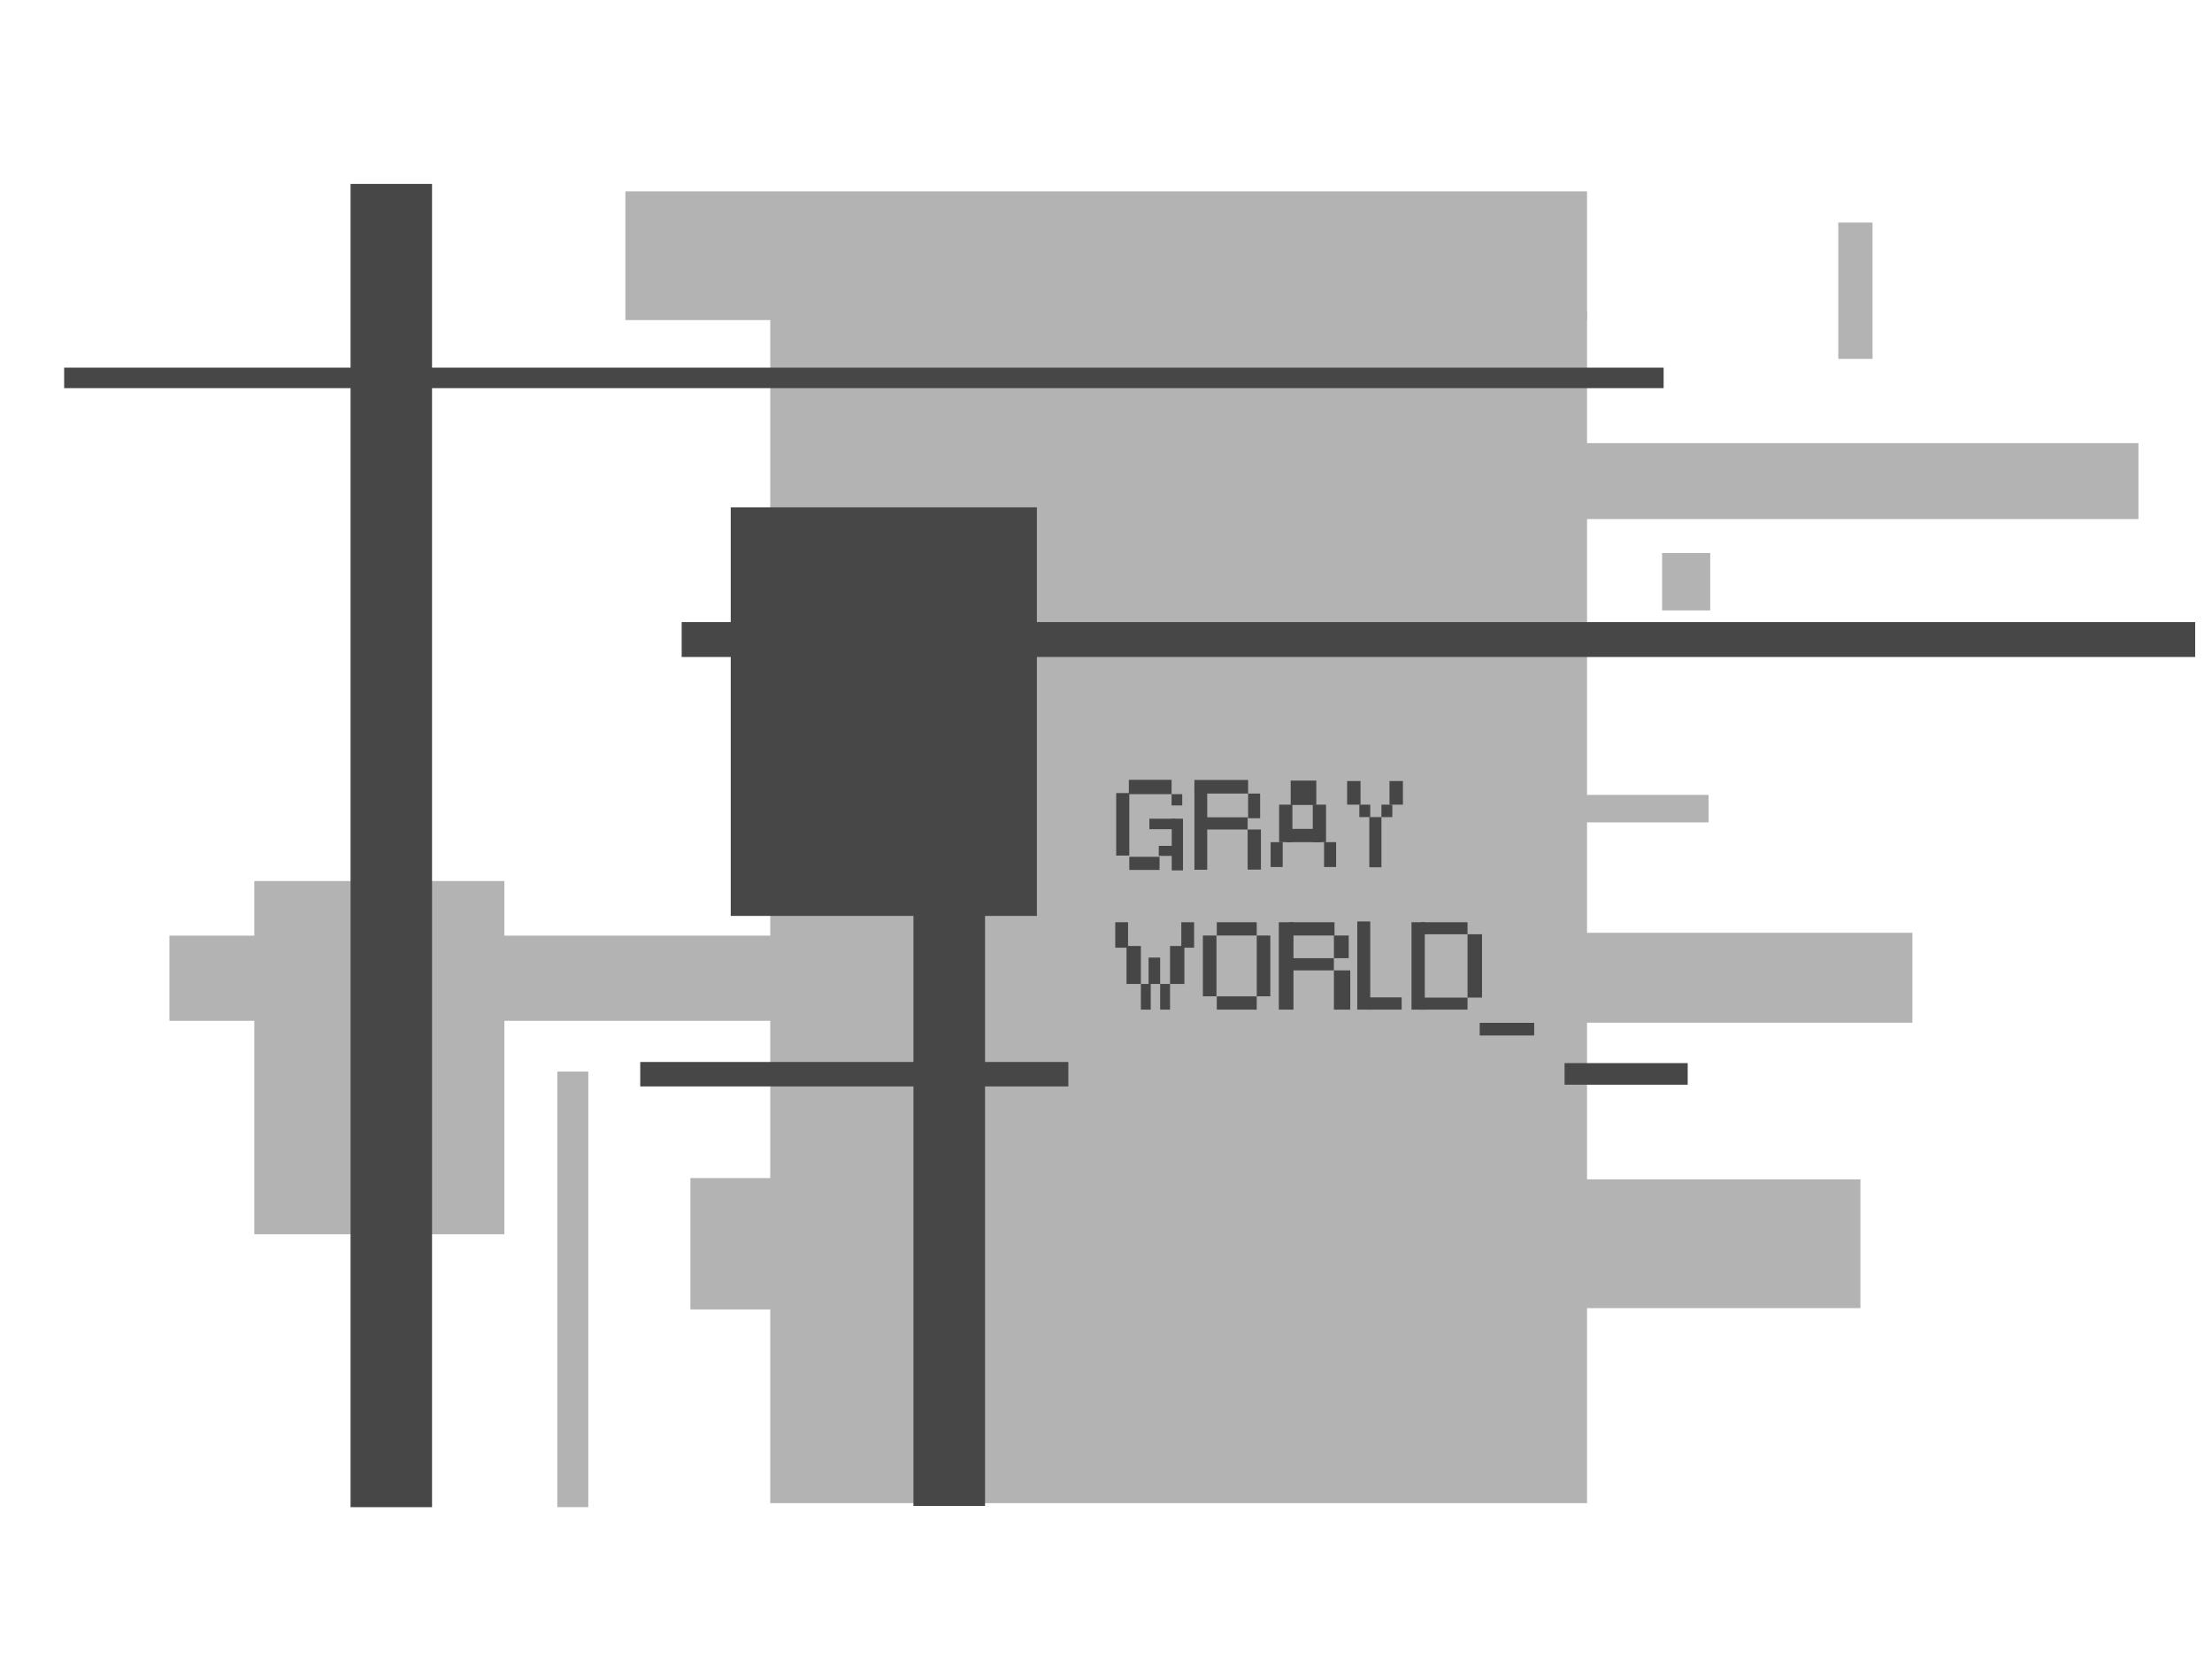
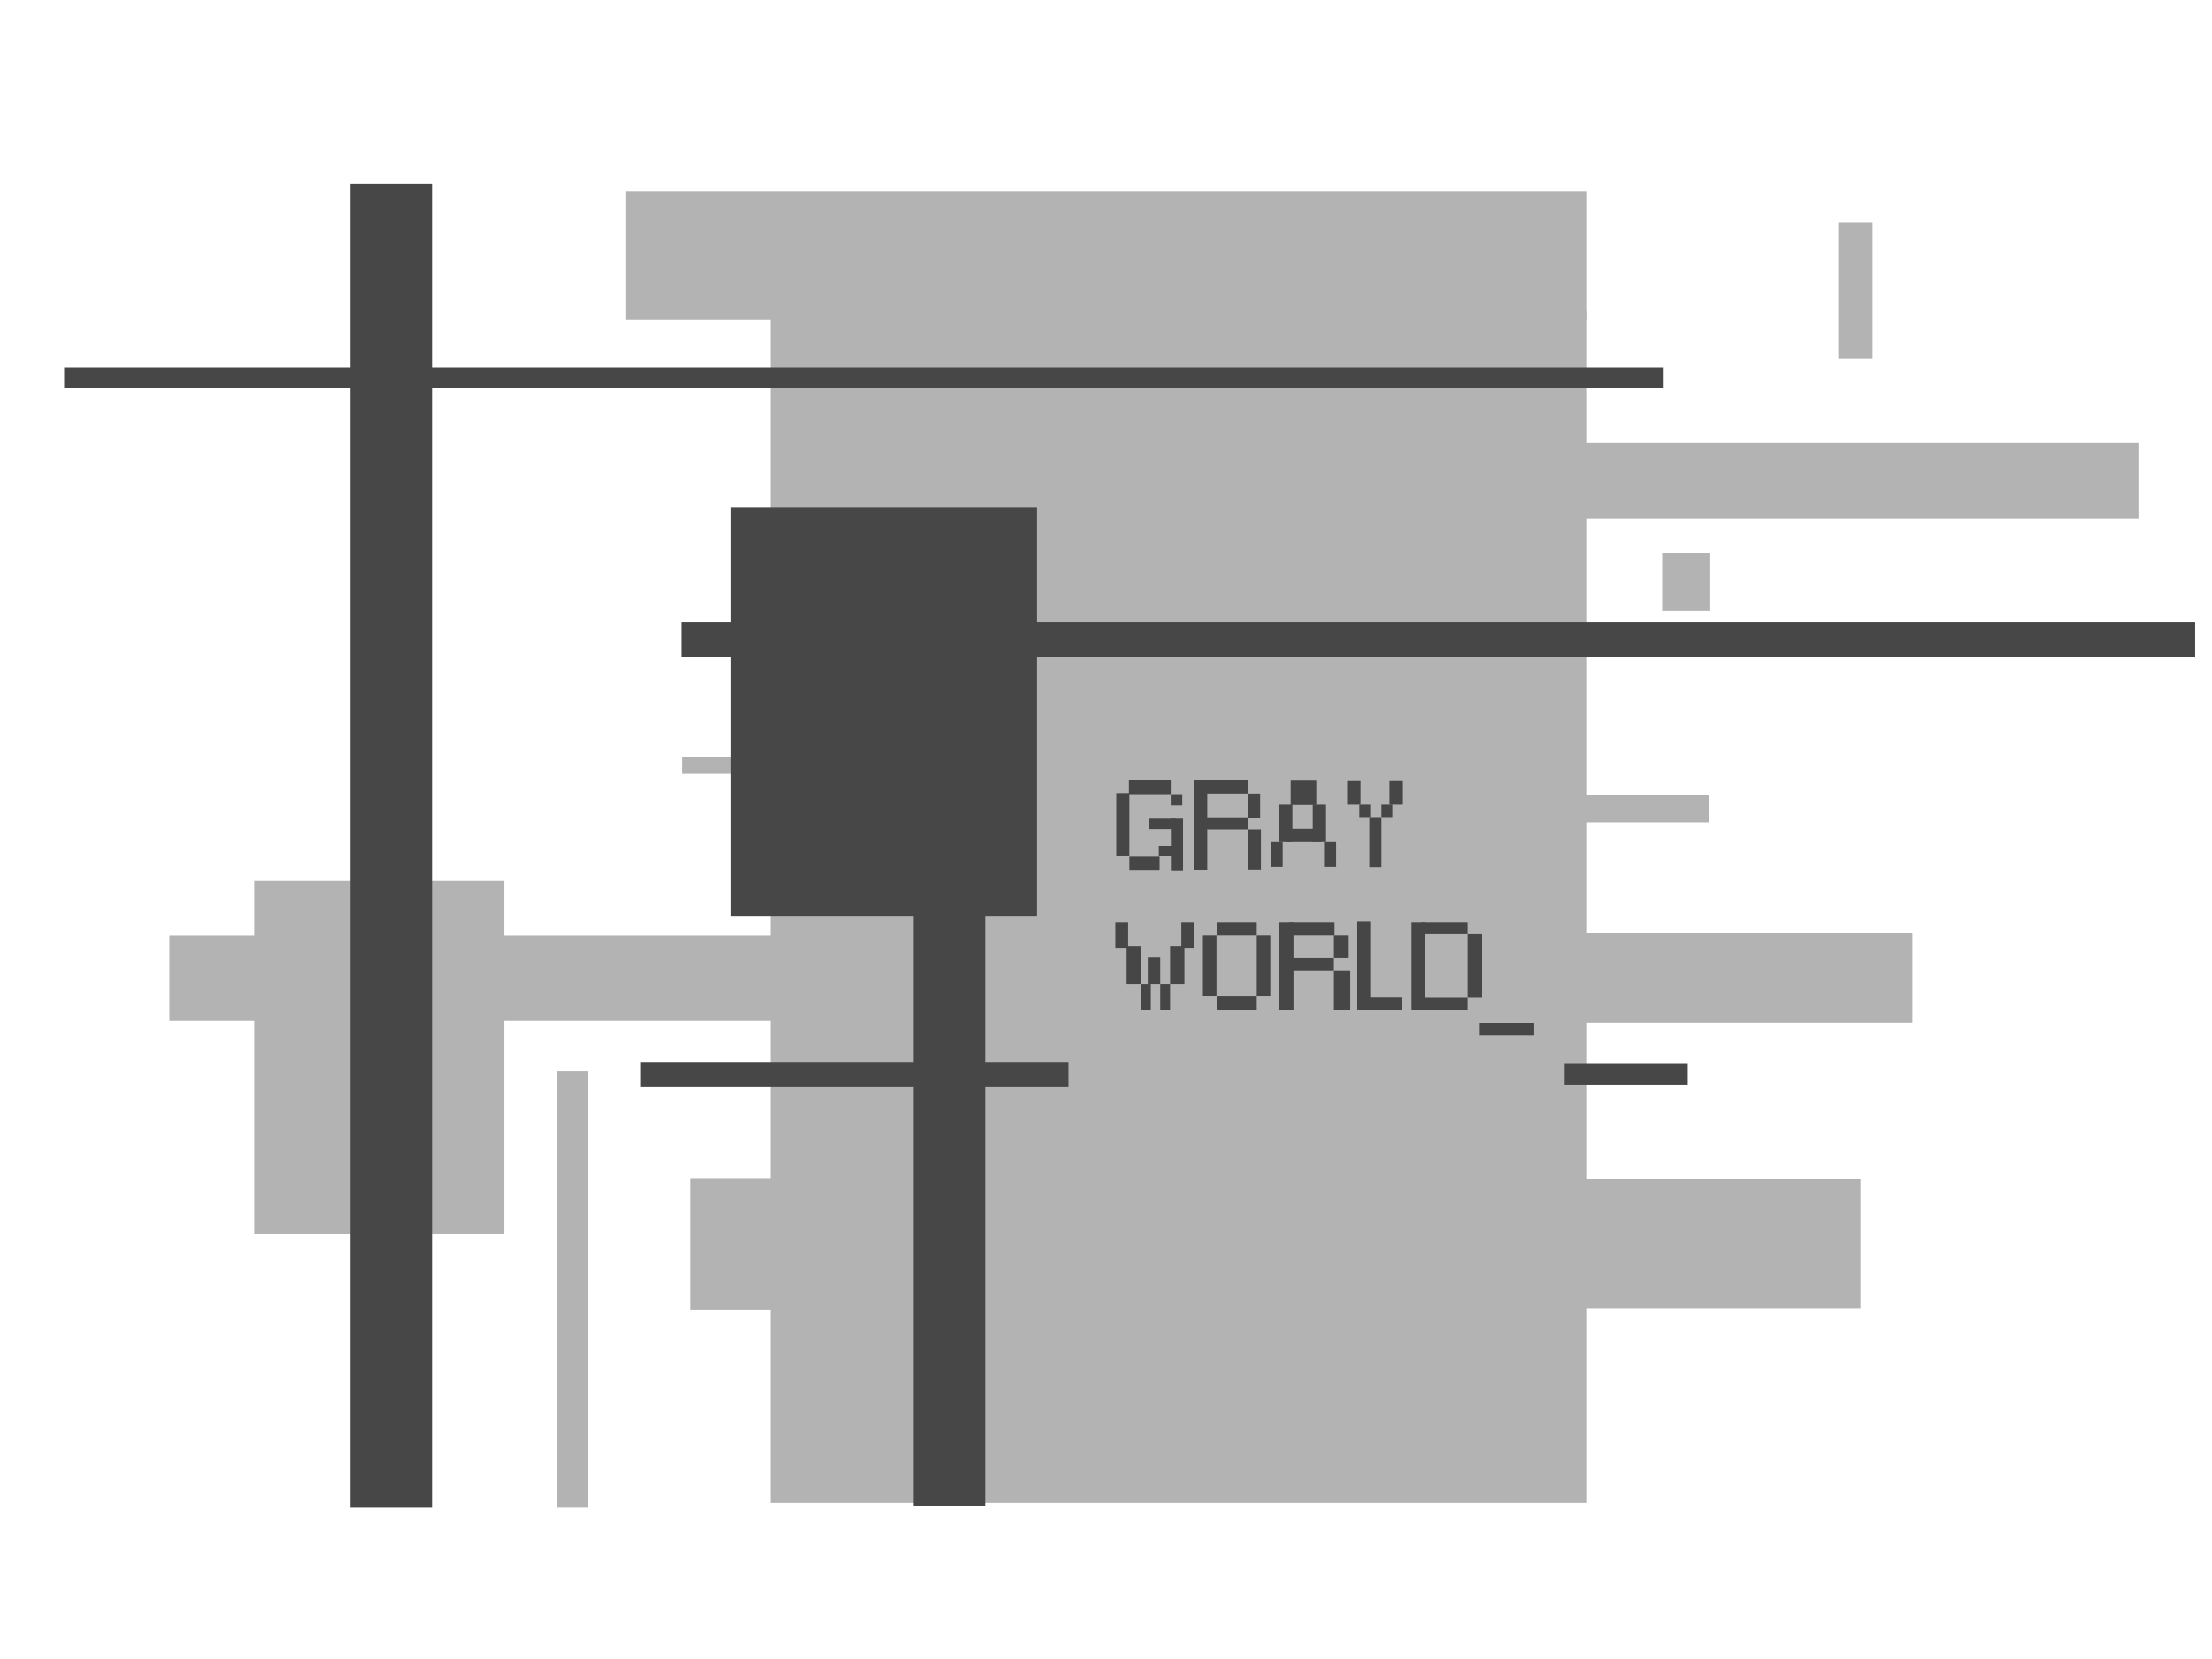
<svg xmlns="http://www.w3.org/2000/svg" id="svg8" version="1.1" viewBox="0 0 169.333 127" height="480" width="640">
  <defs id="defs2" />
-   <g id="layer5">
+   <g id="layer5" style="display:inline">
    <rect y="2.8421709e-14" x="-8.8817842e-16" height="127" width="169.333" id="rect1092" style="opacity:1;fill:#ffffff;fill-opacity:1;stroke:none;stroke-width:8.179;stroke-miterlimit:4;stroke-dasharray:none;stroke-opacity:1" />
  </g>
  <g style="display:inline" id="layer3">
    <rect y="71.626" x="12.969" height="6.52" width="46.299" id="rect844" style="opacity:1;fill:#b3b3b3;fill-opacity:1;stroke:none;stroke-width:1.682;stroke-miterlimit:4;stroke-dasharray:none;stroke-opacity:1" />
    <rect y="67.445" x="19.466" height="27.041" width="19.145" id="rect846" style="opacity:1;fill:#b3b3b3;fill-opacity:1;stroke:none;stroke-width:1.339;stroke-miterlimit:4;stroke-dasharray:none;stroke-opacity:1" />
    <rect y="90.184" x="52.853" height="10.056" width="12.428" id="rect848" style="opacity:1;fill:#b3b3b3;fill-opacity:1;stroke:none;stroke-width:0.663;stroke-miterlimit:4;stroke-dasharray:none;stroke-opacity:1" />
    <rect y="23.836" x="58.964" height="91.234" width="62.527" id="rect850" style="opacity:1;fill:#b3b3b3;fill-opacity:1;stroke:none;stroke-width:3.979;stroke-miterlimit:4;stroke-dasharray:none;stroke-opacity:1" />
    <rect y="60.851" x="121.24" height="2.105" width="9.555" id="rect852" style="opacity:1;fill:#b3b3b3;fill-opacity:1;stroke:none;stroke-width:0.545;stroke-miterlimit:4;stroke-dasharray:none;stroke-opacity:1" />
    <rect y="71.408" x="121.274" height="6.882" width="25.123" id="rect854" style="opacity:1;fill:#b3b3b3;fill-opacity:1;stroke:none;stroke-width:0.642;stroke-miterlimit:4;stroke-dasharray:none;stroke-opacity:1" />
    <rect y="90.284" x="120.973" height="9.856" width="21.448" id="rect856" style="opacity:1;fill:#b3b3b3;fill-opacity:1;stroke:none;stroke-width:1.046;stroke-miterlimit:4;stroke-dasharray:none;stroke-opacity:1" />
    <rect y="14.652" x="47.875" height="9.85" width="73.615" id="rect858" style="opacity:1;fill:#b3b3b3;fill-opacity:1;stroke:none;stroke-width:2.254;stroke-miterlimit:4;stroke-dasharray:none;stroke-opacity:1" />
    <rect y="17.033" x="140.725" height="10.442" width="2.622" id="rect860" style="opacity:1;fill:#b3b3b3;fill-opacity:1;stroke:none;stroke-width:0.757;stroke-miterlimit:4;stroke-dasharray:none;stroke-opacity:1" />
    <rect y="82.032" x="42.663" height="33.342" width="2.372" id="rect862" style="opacity:1;fill:#b3b3b3;fill-opacity:1;stroke:none;stroke-width:0.982;stroke-miterlimit:4;stroke-dasharray:none;stroke-opacity:1" />
    <rect y="42.333" x="127.236" height="4.394" width="3.685" id="rect864" style="opacity:1;fill:#b3b3b3;fill-opacity:1;stroke:none;stroke-width:0.535;stroke-miterlimit:4;stroke-dasharray:none;stroke-opacity:1" />
    <rect y="33.923" x="118.801" height="5.813" width="44.901" id="rect866" style="opacity:1;fill:#b3b3b3;fill-opacity:1;stroke:none;stroke-width:1.079;stroke-miterlimit:4;stroke-dasharray:none;stroke-opacity:1" />
+     <rect y="57.973" x="52.23" height="1.266" width="4.749" id="rect866-1" style="display:inline;opacity:1;fill:#b3b3b3;fill-opacity:1;stroke:none;stroke-width:0.164;stroke-miterlimit:4;stroke-dasharray:none;stroke-opacity:1" />
  </g>
  <g style="display:inline" id="layer2">
    <rect y="14.08" x="26.836" height="101.298" width="6.237" id="rect829" style="opacity:1;fill:#474747;fill-opacity:1;stroke:none;stroke-width:0.518;stroke-miterlimit:4;stroke-dasharray:none;stroke-opacity:1" />
    <rect y="38.837" x="55.94" height="31.278" width="23.435" id="rect831" style="opacity:1;fill:#474747;fill-opacity:1;stroke:none;stroke-width:0.783;stroke-miterlimit:4;stroke-dasharray:none;stroke-opacity:1" />
    <rect y="69.112" x="69.926" height="46.17" width="5.481" id="rect833" style="opacity:1;fill:#474747;fill-opacity:1;stroke:none;stroke-width:0.829;stroke-miterlimit:4;stroke-dasharray:none;stroke-opacity:1" />
    <rect y="81.297" x="49.011" height="1.871" width="32.774" id="rect835" style="opacity:1;fill:#474747;fill-opacity:1;stroke:none;stroke-width:0.429;stroke-miterlimit:4;stroke-dasharray:none;stroke-opacity:1" />
    <rect y="28.144" x="4.911" height="1.57" width="122.443" id="rect837" style="opacity:1;fill:#474747;fill-opacity:1;stroke:none;stroke-width:0.956;stroke-miterlimit:4;stroke-dasharray:none;stroke-opacity:1" />
    <rect y="47.621" x="52.184" height="2.673" width="115.861" id="rect839" style="opacity:1;fill:#474747;fill-opacity:1;stroke:none;stroke-width:1.268;stroke-miterlimit:4;stroke-dasharray:none;stroke-opacity:1" />
    <rect y="81.383" x="119.771" height="1.654" width="9.426" id="rect841" style="opacity:1;fill:#474747;fill-opacity:1;stroke:none;stroke-width:0.66;stroke-miterlimit:4;stroke-dasharray:none;stroke-opacity:1" />
  </g>
  <g id="layer4">
    <rect y="60.795" x="89.687" height="0.862" width="0.815" id="rect873" style="opacity:1;fill:#464646;fill-opacity:1;stroke:none;stroke-width:0.5;stroke-miterlimit:4;stroke-dasharray:none;stroke-opacity:1" />
    <rect y="59.697" x="86.415" height="1.098" width="3.272" id="rect875" style="opacity:1;fill:#464646;fill-opacity:1;stroke:none;stroke-width:0.5;stroke-miterlimit:4;stroke-dasharray:none;stroke-opacity:1" />
    <rect y="60.712" x="85.446" height="4.784" width="1.004" id="rect877" style="opacity:1;fill:#464646;fill-opacity:1;stroke:none;stroke-width:0.5;stroke-miterlimit:4;stroke-dasharray:none;stroke-opacity:1" />
    <rect y="65.591" x="86.45" height="1.004" width="2.315" id="rect879" style="opacity:1;fill:#464646;fill-opacity:1;stroke:none;stroke-width:0.5;stroke-miterlimit:4;stroke-dasharray:none;stroke-opacity:1" />
    <rect y="64.752" x="88.706" height="0.768" width="1.134" id="rect881" style="opacity:1;fill:#464646;fill-opacity:1;stroke:none;stroke-width:0.5;stroke-miterlimit:4;stroke-dasharray:none;stroke-opacity:1" />
    <rect y="62.673" x="89.698" height="3.957" width="0.862" id="rect883" style="opacity:1;fill:#464646;fill-opacity:1;stroke:none;stroke-width:0.5;stroke-miterlimit:4;stroke-dasharray:none;stroke-opacity:1" />
    <rect y="62.673" x="87.986" height="0.803" width="2.008" id="rect885" style="opacity:1;fill:#464646;fill-opacity:1;stroke:none;stroke-width:0.541;stroke-miterlimit:4;stroke-dasharray:none;stroke-opacity:1" />
    <rect y="59.708" x="91.435" height="1.039" width="4.11" id="rect887" style="opacity:1;fill:#464646;fill-opacity:1;stroke:none;stroke-width:0.5;stroke-miterlimit:4;stroke-dasharray:none;stroke-opacity:1" />
    <rect y="60.512" x="91.435" height="6.071" width="0.98" id="rect889" style="opacity:1;fill:#464646;fill-opacity:1;stroke:none;stroke-width:0.51;stroke-miterlimit:4;stroke-dasharray:none;stroke-opacity:1" />
    <rect y="60.748" x="95.545" height="1.89" width="0.921" id="rect891" style="opacity:1;fill:#464646;fill-opacity:1;stroke:none;stroke-width:0.5;stroke-miterlimit:4;stroke-dasharray:none;stroke-opacity:1" />
    <rect y="62.567" x="92.098" height="0.933" width="3.412" id="rect893" style="opacity:1;fill:#464646;fill-opacity:1;stroke:none;stroke-width:0.525;stroke-miterlimit:4;stroke-dasharray:none;stroke-opacity:1" />
    <rect y="63.5" x="95.51" height="3.071" width="1.016" id="rect895" style="opacity:1;fill:#464646;fill-opacity:1;stroke:none;stroke-width:0.5;stroke-miterlimit:4;stroke-dasharray:none;stroke-opacity:1" />
    <rect y="59.756" x="98.805" height="1.866" width="1.961" id="rect897" style="opacity:1;fill:#464646;fill-opacity:1;stroke:none;stroke-width:0.5;stroke-miterlimit:4;stroke-dasharray:none;stroke-opacity:1" />
    <rect y="61.598" x="97.919" height="2.87" width="1.016" id="rect899" style="opacity:1;fill:#464646;fill-opacity:1;stroke:none;stroke-width:0.501;stroke-miterlimit:4;stroke-dasharray:none;stroke-opacity:1" />
    <rect y="61.598" x="100.494" height="2.87" width="1.016" id="rect899-3" style="opacity:1;fill:#464646;fill-opacity:1;stroke:none;stroke-width:0.501;stroke-miterlimit:4;stroke-dasharray:none;stroke-opacity:1" />
    <rect y="63.453" x="98.439" height="1.016" width="2.681" id="rect916" style="opacity:1;fill:#464646;fill-opacity:1;stroke:none;stroke-width:0.539;stroke-miterlimit:4;stroke-dasharray:none;stroke-opacity:1" />
    <rect y="64.469" x="97.27" height="1.902" width="0.921" id="rect922" style="opacity:1;fill:#464646;fill-opacity:1;stroke:none;stroke-width:0.5;stroke-miterlimit:4;stroke-dasharray:none;stroke-opacity:1" />
    <rect y="64.469" x="101.36" height="1.902" width="0.921" id="rect922-5" style="opacity:1;fill:#464646;fill-opacity:1;stroke:none;stroke-width:0.5;stroke-miterlimit:4;stroke-dasharray:none;stroke-opacity:1" />
    <rect y="59.79" x="103.124" height="1.808" width="1.027" id="rect941" style="opacity:1;fill:#464646;fill-opacity:1;stroke:none;stroke-width:0.5;stroke-miterlimit:4;stroke-dasharray:none;stroke-opacity:1" />
    <rect y="59.79" x="106.369" height="1.808" width="1.027" id="rect941-5" style="opacity:1;fill:#464646;fill-opacity:1;stroke:none;stroke-width:0.5;stroke-miterlimit:4;stroke-dasharray:none;stroke-opacity:1" />
    <rect y="61.598" x="104.06" height="0.952" width="0.835" id="rect958" style="opacity:1;fill:#464646;fill-opacity:1;stroke:none;stroke-width:1.039;stroke-miterlimit:4;stroke-dasharray:none;stroke-opacity:1" />
    <rect y="61.598" x="105.751" height="0.952" width="0.835" id="rect958-2" style="opacity:1;fill:#464646;fill-opacity:1;stroke:none;stroke-width:1.039;stroke-miterlimit:4;stroke-dasharray:none;stroke-opacity:1" />
    <rect y="62.55" x="104.824" height="3.842" width="0.927" id="rect975" style="opacity:1;fill:#464646;fill-opacity:1;stroke:none;stroke-width:0.754;stroke-miterlimit:4;stroke-dasharray:none;stroke-opacity:1" />
    <rect y="70.539" x="103.901" height="6.751" width="0.994" id="rect977" style="opacity:1;fill:#464646;fill-opacity:1;stroke:none;stroke-width:0.918;stroke-miterlimit:4;stroke-dasharray:none;stroke-opacity:1" />
    <rect y="76.352" x="104.753" height="0.938" width="2.547" id="rect979" style="opacity:1;fill:#464646;fill-opacity:1;stroke:none;stroke-width:0.562;stroke-miterlimit:4;stroke-dasharray:none;stroke-opacity:1" />
    <rect y="70.599" x="108.054" height="6.691" width="1.016" id="rect983" style="opacity:1;fill:#464646;fill-opacity:1;stroke:none;stroke-width:0.5;stroke-miterlimit:4;stroke-dasharray:none;stroke-opacity:1" />
    <rect y="70.599" x="108.786" height="0.921" width="3.555" id="rect985" style="opacity:1;fill:#464646;fill-opacity:1;stroke:none;stroke-width:0.586;stroke-miterlimit:4;stroke-dasharray:none;stroke-opacity:1" />
    <rect y="76.369" x="108.715" height="0.921" width="3.626" id="rect985-5" style="opacity:1;fill:#464646;fill-opacity:1;stroke:none;stroke-width:0.592;stroke-miterlimit:4;stroke-dasharray:none;stroke-opacity:1" />
    <rect y="71.52" x="112.342" height="4.848" width="1.11" id="rect1008" style="opacity:1;fill:#464646;fill-opacity:1;stroke:none;stroke-width:0.893;stroke-miterlimit:4;stroke-dasharray:none;stroke-opacity:1" />
    <rect y="78.3" x="113.275" height="0.969" width="4.17" id="rect1010" style="opacity:1;fill:#464646;fill-opacity:1;stroke:none;stroke-width:0.73;stroke-miterlimit:4;stroke-dasharray:none;stroke-opacity:1" />
    <rect y="70.599" x="93.147" height="1.016" width="3.059" id="rect1012" style="opacity:1;fill:#464646;fill-opacity:1;stroke:none;stroke-width:0.5;stroke-miterlimit:4;stroke-dasharray:none;stroke-opacity:1" />
    <rect y="76.274" x="93.147" height="1.016" width="3.059" id="rect1012-2" style="opacity:1;fill:#464646;fill-opacity:1;stroke:none;stroke-width:0.5;stroke-miterlimit:4;stroke-dasharray:none;stroke-opacity:1" />
    <rect y="71.615" x="92.084" height="4.654" width="1.039" id="rect1035" style="opacity:1;fill:#464646;fill-opacity:1;stroke:none;stroke-width:1.132;stroke-miterlimit:4;stroke-dasharray:none;stroke-opacity:1" />
    <rect y="71.615" x="96.207" height="4.654" width="1.039" id="rect1035-7" style="opacity:1;fill:#464646;fill-opacity:1;stroke:none;stroke-width:1.132;stroke-miterlimit:4;stroke-dasharray:none;stroke-opacity:1" />
    <rect y="70.599" x="85.375" height="1.949" width="0.98" id="rect1052" style="opacity:1;fill:#464646;fill-opacity:1;stroke:none;stroke-width:0.5;stroke-miterlimit:4;stroke-dasharray:none;stroke-opacity:1" />
    <rect y="72.418" x="86.238" height="2.906" width="1.098" id="rect1054" style="opacity:1;fill:#464646;fill-opacity:1;stroke:none;stroke-width:0.477;stroke-miterlimit:4;stroke-dasharray:none;stroke-opacity:1" />
    <rect y="75.324" x="87.336" height="1.966" width="0.756" id="rect1056" style="opacity:1;fill:#464646;fill-opacity:1;stroke:none;stroke-width:0.5;stroke-miterlimit:4;stroke-dasharray:none;stroke-opacity:1" />
    <rect y="70.599" x="90.431" height="1.949" width="0.98" id="rect1052-6" style="opacity:1;fill:#464646;fill-opacity:1;stroke:none;stroke-width:0.5;stroke-miterlimit:4;stroke-dasharray:none;stroke-opacity:1" />
    <rect y="72.418" x="89.569" height="2.906" width="1.098" id="rect1054-5" style="opacity:1;fill:#464646;fill-opacity:1;stroke:none;stroke-width:0.477;stroke-miterlimit:4;stroke-dasharray:none;stroke-opacity:1" />
    <rect y="75.324" x="88.813" height="1.966" width="0.756" id="rect1056-7" style="opacity:1;fill:#464646;fill-opacity:1;stroke:none;stroke-width:0.5;stroke-miterlimit:4;stroke-dasharray:none;stroke-opacity:1" />
    <rect y="73.304" x="87.927" height="2.02" width="0.886" id="rect1079" style="opacity:1;fill:#464646;fill-opacity:1;stroke:none;stroke-width:0.5;stroke-miterlimit:4;stroke-dasharray:none;stroke-opacity:1" />
    <rect y="70.599" x="97.896" height="6.691" width="1.122" id="rect1081" style="opacity:1;fill:#464646;fill-opacity:1;stroke:none;stroke-width:0.5;stroke-miterlimit:4;stroke-dasharray:none;stroke-opacity:1" />
    <rect y="70.599" x="98.687" height="1.016" width="3.473" id="rect1083" style="opacity:1;fill:#464646;fill-opacity:1;stroke:none;stroke-width:0.5;stroke-miterlimit:4;stroke-dasharray:none;stroke-opacity:1" />
    <rect y="73.351" x="98.687" height="0.933" width="3.425" id="rect1085" style="opacity:1;fill:#464646;fill-opacity:1;stroke:none;stroke-width:0.5;stroke-miterlimit:4;stroke-dasharray:none;stroke-opacity:1" />
    <rect y="74.284" x="102.113" height="3.006" width="1.252" id="rect1087" style="opacity:1;fill:#464646;fill-opacity:1;stroke:none;stroke-width:0.5;stroke-miterlimit:4;stroke-dasharray:none;stroke-opacity:1" />
    <rect y="71.615" x="102.113" height="1.736" width="1.134" id="rect1089" style="opacity:1;fill:#464646;fill-opacity:1;stroke:none;stroke-width:0.5;stroke-miterlimit:4;stroke-dasharray:none;stroke-opacity:1" />
  </g>
</svg>
